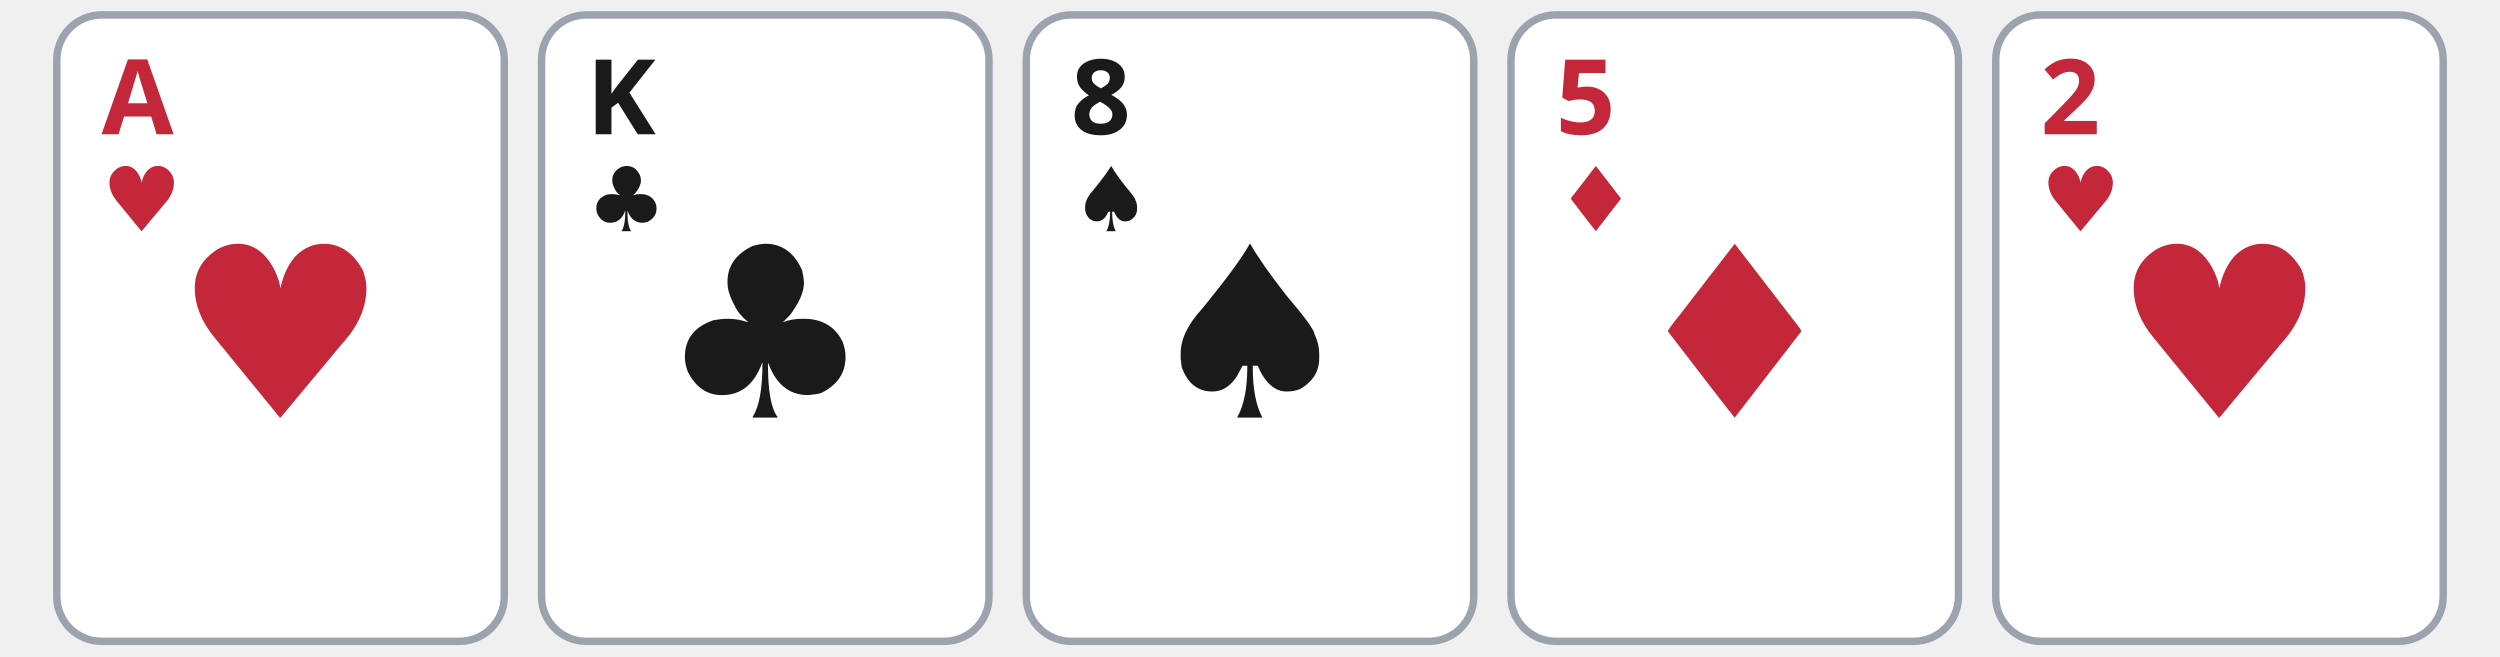
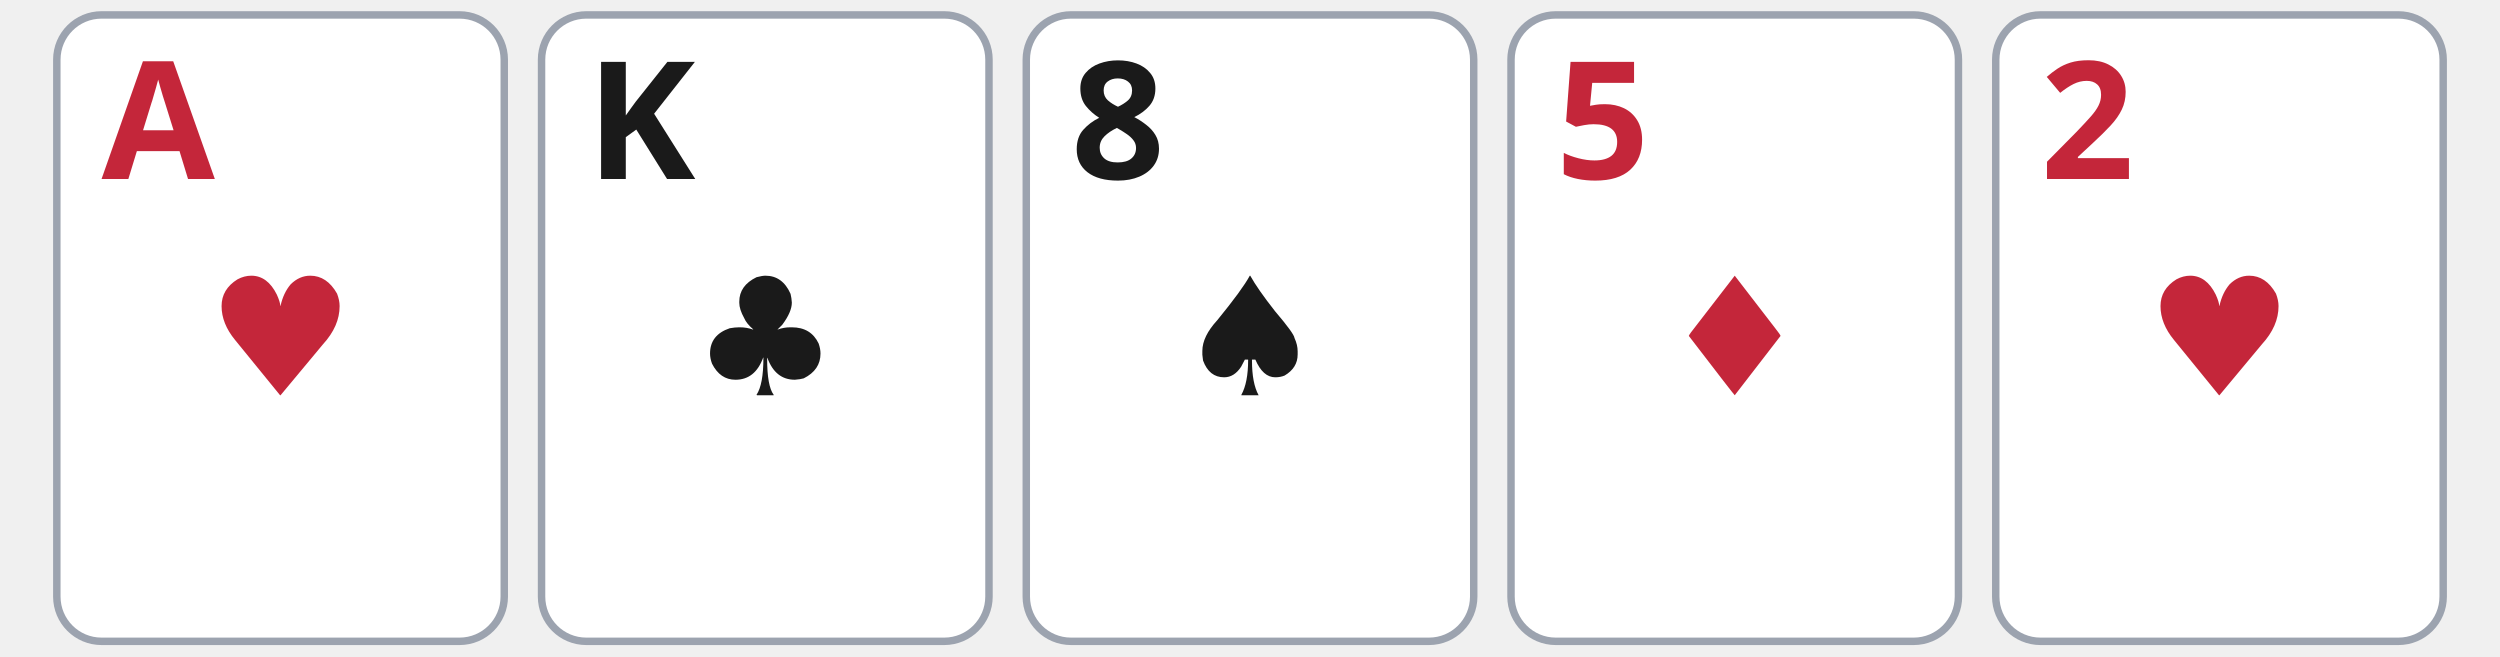
<svg xmlns="http://www.w3.org/2000/svg" viewBox="-2 -2 324 88" width="320" height="84" role="img">
  <g transform="translate(0, 0)">
    <rect width="60" height="84" rx="6" ry="6" fill="white" stroke="#9ca3af" stroke-width="1" />
-     <text x="6" y="16" font-family="system-ui, sans-serif" font-size="14" font-weight="700" fill="#c4263a">A</text>
-     <text x="6" y="29" font-family="system-ui, sans-serif" font-size="12" fill="#c4263a">♥</text>
-     <text x="30" y="54" font-family="system-ui, sans-serif" font-size="32" fill="#c4263a" text-anchor="middle">♥</text>
+     <text x="6" y="22" font-family="system-ui, sans-serif" font-size="22" font-weight="700" fill="#c4263a">A</text>
+     <text x="30" y="51" font-family="system-ui, sans-serif" font-size="22" fill="#c4263a" text-anchor="middle">♥</text>
  </g>
  <g transform="translate(65, 0)">
    <rect width="60" height="84" rx="6" ry="6" fill="white" stroke="#9ca3af" stroke-width="1" />
-     <text x="6" y="16" font-family="system-ui, sans-serif" font-size="14" font-weight="700" fill="#1a1a1a">K</text>
-     <text x="6" y="29" font-family="system-ui, sans-serif" font-size="12" fill="#1a1a1a">♣</text>
-     <text x="30" y="54" font-family="system-ui, sans-serif" font-size="32" fill="#1a1a1a" text-anchor="middle">♣</text>
+     <text x="6" y="22" font-family="system-ui, sans-serif" font-size="22" font-weight="700" fill="#1a1a1a">K</text>
+     <text x="30" y="51" font-family="system-ui, sans-serif" font-size="22" fill="#1a1a1a" text-anchor="middle">♣</text>
  </g>
  <g transform="translate(130, 0)">
    <rect width="60" height="84" rx="6" ry="6" fill="white" stroke="#9ca3af" stroke-width="1" />
-     <text x="6" y="16" font-family="system-ui, sans-serif" font-size="14" font-weight="700" fill="#1a1a1a">8</text>
-     <text x="6" y="29" font-family="system-ui, sans-serif" font-size="12" fill="#1a1a1a">♠</text>
-     <text x="30" y="54" font-family="system-ui, sans-serif" font-size="32" fill="#1a1a1a" text-anchor="middle">♠</text>
+     <text x="6" y="22" font-family="system-ui, sans-serif" font-size="22" font-weight="700" fill="#1a1a1a">8</text>
+     <text x="30" y="51" font-family="system-ui, sans-serif" font-size="22" fill="#1a1a1a" text-anchor="middle">♠</text>
  </g>
  <g transform="translate(195, 0)">
    <rect width="60" height="84" rx="6" ry="6" fill="white" stroke="#9ca3af" stroke-width="1" />
-     <text x="6" y="16" font-family="system-ui, sans-serif" font-size="14" font-weight="700" fill="#c4263a">5</text>
-     <text x="6" y="29" font-family="system-ui, sans-serif" font-size="12" fill="#c4263a">♦</text>
-     <text x="30" y="54" font-family="system-ui, sans-serif" font-size="32" fill="#c4263a" text-anchor="middle">♦</text>
+     <text x="6" y="22" font-family="system-ui, sans-serif" font-size="22" font-weight="700" fill="#c4263a">5</text>
+     <text x="30" y="51" font-family="system-ui, sans-serif" font-size="22" fill="#c4263a" text-anchor="middle">♦</text>
  </g>
  <g transform="translate(260, 0)">
    <rect width="60" height="84" rx="6" ry="6" fill="white" stroke="#9ca3af" stroke-width="1" />
-     <text x="6" y="16" font-family="system-ui, sans-serif" font-size="14" font-weight="700" fill="#c4263a">2</text>
-     <text x="6" y="29" font-family="system-ui, sans-serif" font-size="12" fill="#c4263a">♥</text>
-     <text x="30" y="54" font-family="system-ui, sans-serif" font-size="32" fill="#c4263a" text-anchor="middle">♥</text>
+     <text x="6" y="22" font-family="system-ui, sans-serif" font-size="22" font-weight="700" fill="#c4263a">2</text>
+     <text x="30" y="51" font-family="system-ui, sans-serif" font-size="22" fill="#c4263a" text-anchor="middle">♥</text>
  </g>
</svg>
